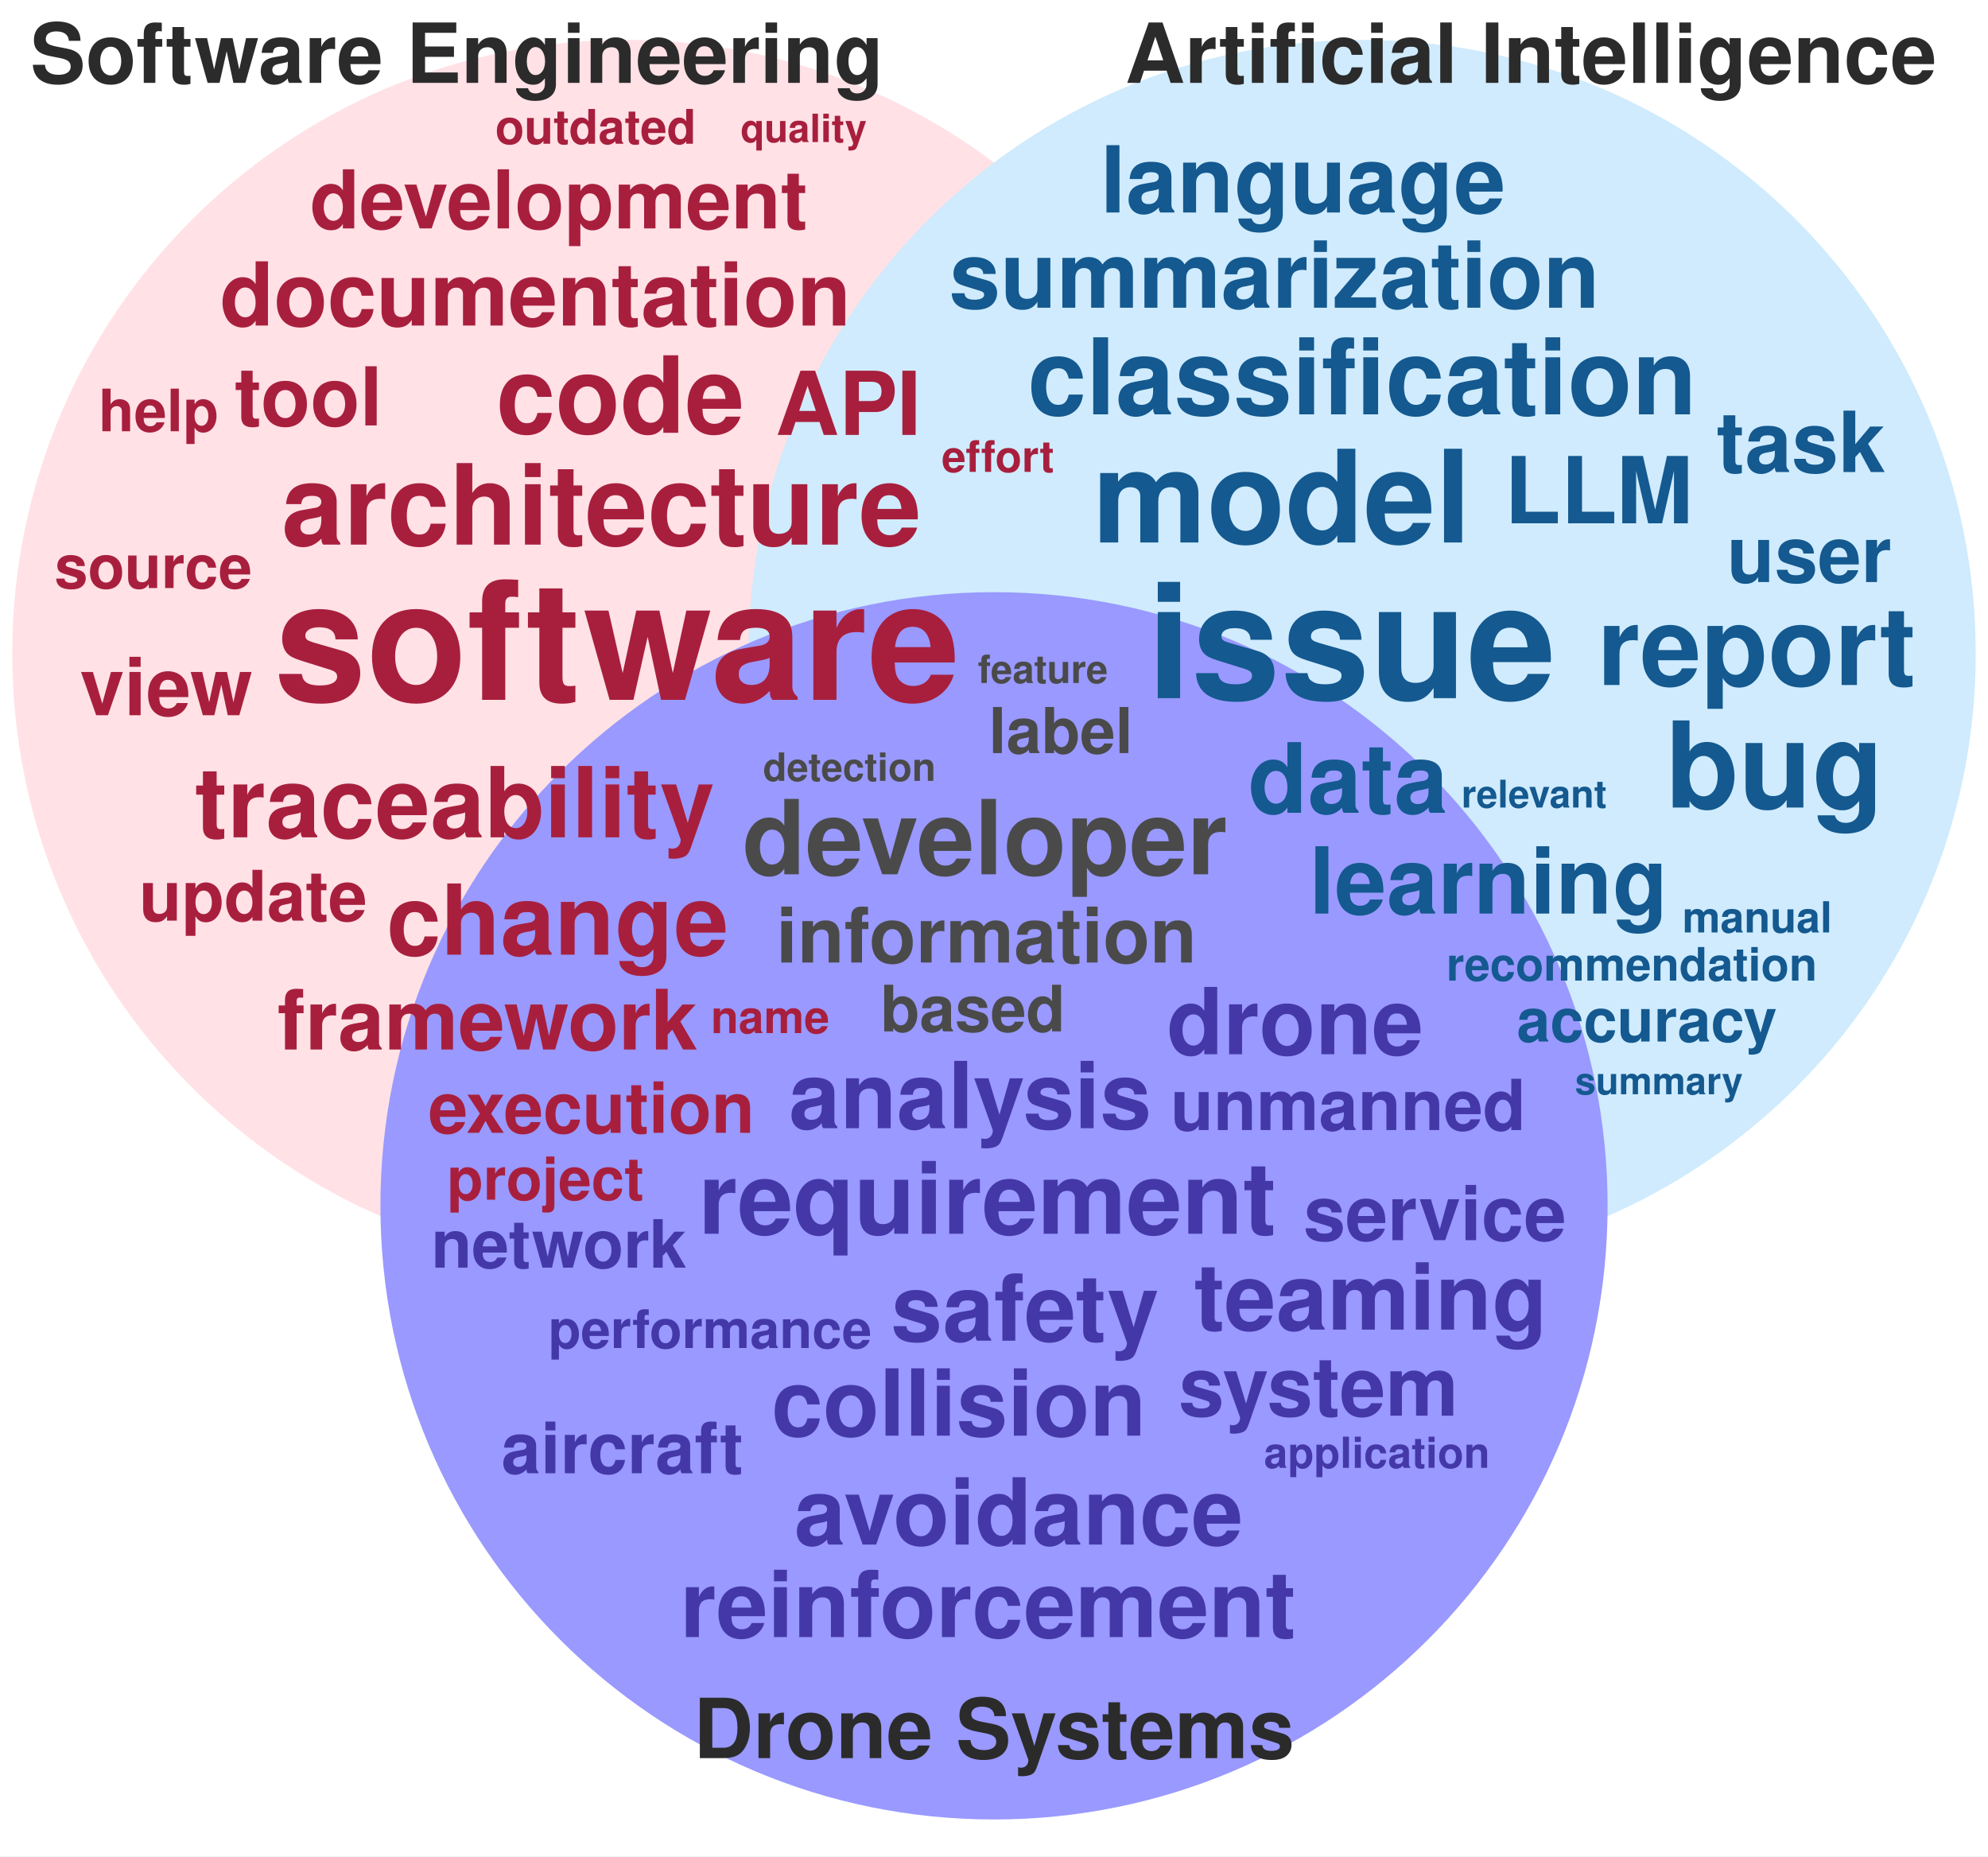
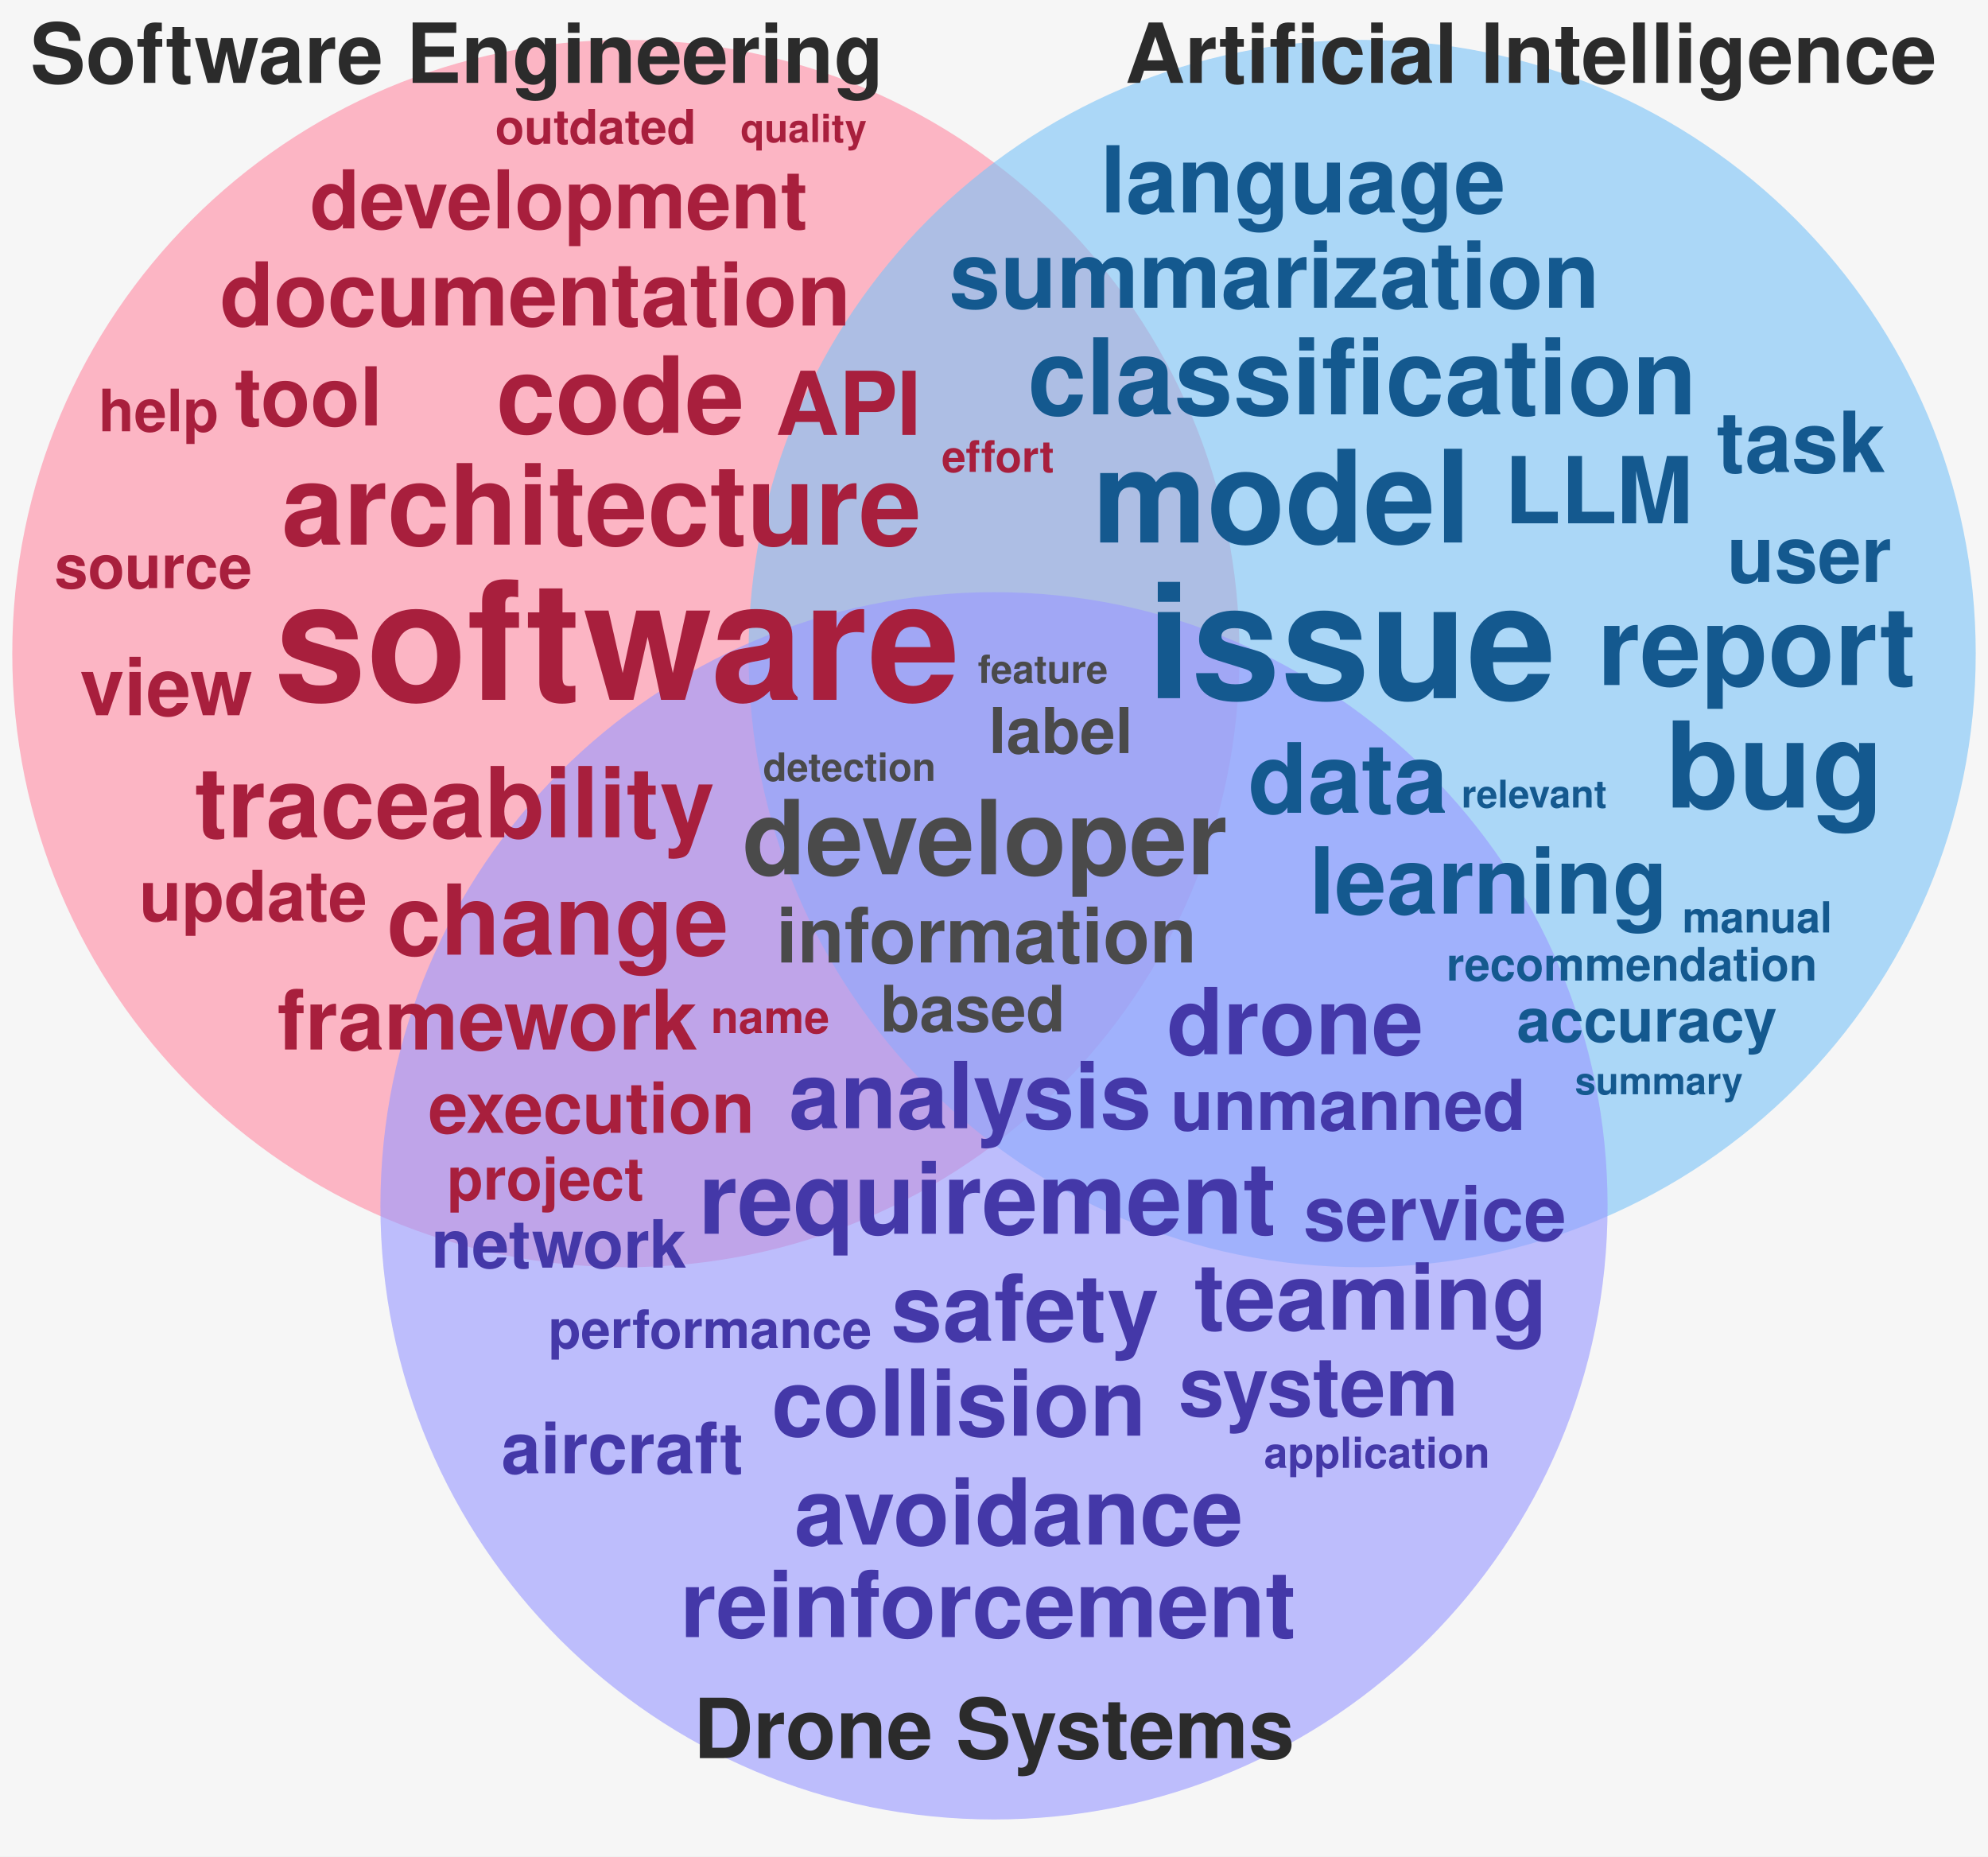
<svg xmlns="http://www.w3.org/2000/svg" viewBox="152 4 1296 1210" width="1296" height="1210" role="img" aria-label="Word cloud of publications grouped by research area">
-   <rect x="152" y="4" width="1296" height="1210" fill="#ffffff" />
-   <g style="mix-blend-mode:multiply">
-     <circle cx="560" cy="430" r="400" fill="#ffe1e6" />
-     <circle cx="1040" cy="430" r="400" fill="#cfebfd" />
-     <circle cx="800" cy="790" r="400" fill="#9999ff" />
+   <rect x="152" y="4" width="1296" height="1210" fill="#f6f6f6" />
+   <g>
+     <circle cx="560" cy="430" r="400" fill="#ff8da4" fill-opacity="0.62" />
+     <circle cx="1040" cy="430" r="400" fill="#7cc4f7" fill-opacity="0.62" />
+     <circle cx="800" cy="790" r="400" fill="#9999ff" fill-opacity="0.62" />
  </g>
  <g font-family="Helvetica,Arial,sans-serif" font-weight="700">
    <text x="330.8" y="460.2" font-size="107.8" fill="#a81f3d">software</text>
    <text x="899.8" y="459.1" font-size="104.0" fill="#14598f">issue</text>
    <text x="864.2" y="357.6" font-size="83.8" fill="#14598f">model</text>
    <text x="1237.9" y="530.4" font-size="77.9" fill="#14598f">bug</text>
    <text x="335.6" y="359.0" font-size="72.9" fill="#a81f3d">architecture</text>
    <text x="1193.3" y="450.5" font-size="71.3" fill="#14598f">report</text>
    <text x="475.5" y="286.1" font-size="69.3" fill="#a81f3d">code</text>
    <text x="822.0" y="274.1" font-size="68.9" fill="#14598f">classification</text>
    <text x="636.0" y="573.9" font-size="67.4" fill="#4a4a4a">developer</text>
    <text x="607.3" y="808.2" font-size="65.1" fill="#4438a8">requirement</text>
    <text x="279.0" y="549.8" font-size="63.8" fill="#a81f3d">traceability</text>
    <text x="404.1" y="626.3" font-size="63.7" fill="#a81f3d">change</text>
    <text x="965.7" y="533.8" font-size="63.2" fill="#14598f">data</text>
    <text x="666.3" y="739.4" font-size="60.2" fill="#4438a8">analysis</text>
    <text x="732.8" y="877.9" font-size="60.2" fill="#4438a8">safety</text>
    <text x="655.0" y="939.8" font-size="60.2" fill="#4438a8">collision</text>
    <text x="770.7" y="204.6" font-size="60.2" fill="#14598f">summarization</text>
    <text x="669.8" y="1010.8" font-size="60.2" fill="#4438a8">avoidance</text>
    <text x="1005.5" y="599.5" font-size="60.2" fill="#14598f">learning</text>
    <text x="595.4" y="1071.1" font-size="60.2" fill="#4438a8">reinforcement</text>
    <text x="1132.7" y="345.1" font-size="60.2" fill="#14598f">LLM</text>
    <text x="912.7" y="691.2" font-size="60.2" fill="#4438a8">drone</text>
    <text x="869.3" y="142.5" font-size="60.2" fill="#14598f">language</text>
    <text x="930.4" y="870.7" font-size="60.2" fill="#4438a8">teaming</text>
    <text x="657.5" y="287.5" font-size="57.4" fill="#a81f3d">API</text>
    <text x="295.4" y="216.2" font-size="57.4" fill="#a81f3d">documentation</text>
    <text x="1271.0" y="311.7" font-size="54.9" fill="#14598f">task</text>
    <text x="332.9" y="688.1" font-size="54.3" fill="#a81f3d">framework</text>
    <text x="920.3" y="926.8" font-size="53.6" fill="#4438a8">system</text>
    <text x="354.1" y="152.9" font-size="52.9" fill="#a81f3d">development</text>
    <text x="304.9" y="281.3" font-size="52.9" fill="#a81f3d">tool</text>
    <text x="204.1" y="470.2" font-size="52.2" fill="#a81f3d">view</text>
    <text x="1277.8" y="383.4" font-size="50.8" fill="#14598f">user</text>
    <text x="658.0" y="631.4" font-size="50.0" fill="#4a4a4a">information</text>
    <text x="1001.7" y="812.4" font-size="49.4" fill="#4438a8">service</text>
    <text x="478.8" y="964.3" font-size="46.2" fill="#4438a8">aircraft</text>
    <text x="431.3" y="742.4" font-size="46.0" fill="#a81f3d">execution</text>
    <text x="915.1" y="740.6" font-size="45.8" fill="#4438a8">unmanned</text>
    <text x="242.7" y="604.1" font-size="45.4" fill="#a81f3d">update</text>
    <text x="433.1" y="830.3" font-size="43.4" fill="#4438a8">network</text>
    <text x="726.0" y="676.3" font-size="41.7" fill="#4a4a4a">based</text>
    <text x="796.6" y="494.9" font-size="41.2" fill="#4a4a4a">label</text>
    <text x="1140.8" y="682.9" font-size="39.2" fill="#14598f">accuracy</text>
    <text x="187.5" y="387.3" font-size="39.2" fill="#a81f3d">source</text>
    <text x="443.4" y="786.0" font-size="38.6" fill="#a81f3d">project</text>
    <text x="216.2" y="285.1" font-size="38.1" fill="#a81f3d">help</text>
    <text x="509.5" y="882.7" font-size="34.7" fill="#4438a8">performance</text>
    <text x="474.8" y="97.7" font-size="31.1" fill="#a81f3d">outdated</text>
    <text x="1094.9" y="643.2" font-size="30.0" fill="#14598f">recommendation</text>
    <text x="615.4" y="677.4" font-size="29.6" fill="#a81f3d">name</text>
    <text x="765.9" y="311.6" font-size="28.4" fill="#a81f3d">effort</text>
    <text x="976.0" y="960.8" font-size="27.9" fill="#4438a8">application</text>
    <text x="1248.7" y="611.8" font-size="27.9" fill="#14598f">manual</text>
    <text x="649.4" y="513.0" font-size="25.4" fill="#4a4a4a">detection</text>
    <text x="789.5" y="449.2" font-size="25.4" fill="#4a4a4a">feature</text>
    <text x="634.8" y="96.6" font-size="25.4" fill="#a81f3d">quality</text>
    <text x="1104.7" y="530.4" font-size="24.9" fill="#14598f">relevant</text>
    <text x="1178.7" y="717.3" font-size="24.5" fill="#14598f">summary</text>
  </g>
  <g font-family="Helvetica,Arial,sans-serif" font-weight="700" font-size="54" fill="#2b2b2b" text-anchor="middle">
    <text x="450" y="58">Software Engineering</text>
    <text x="1150" y="58">Artificial Intelligence</text>
    <text x="800" y="1150">Drone Systems</text>
  </g>
</svg>
